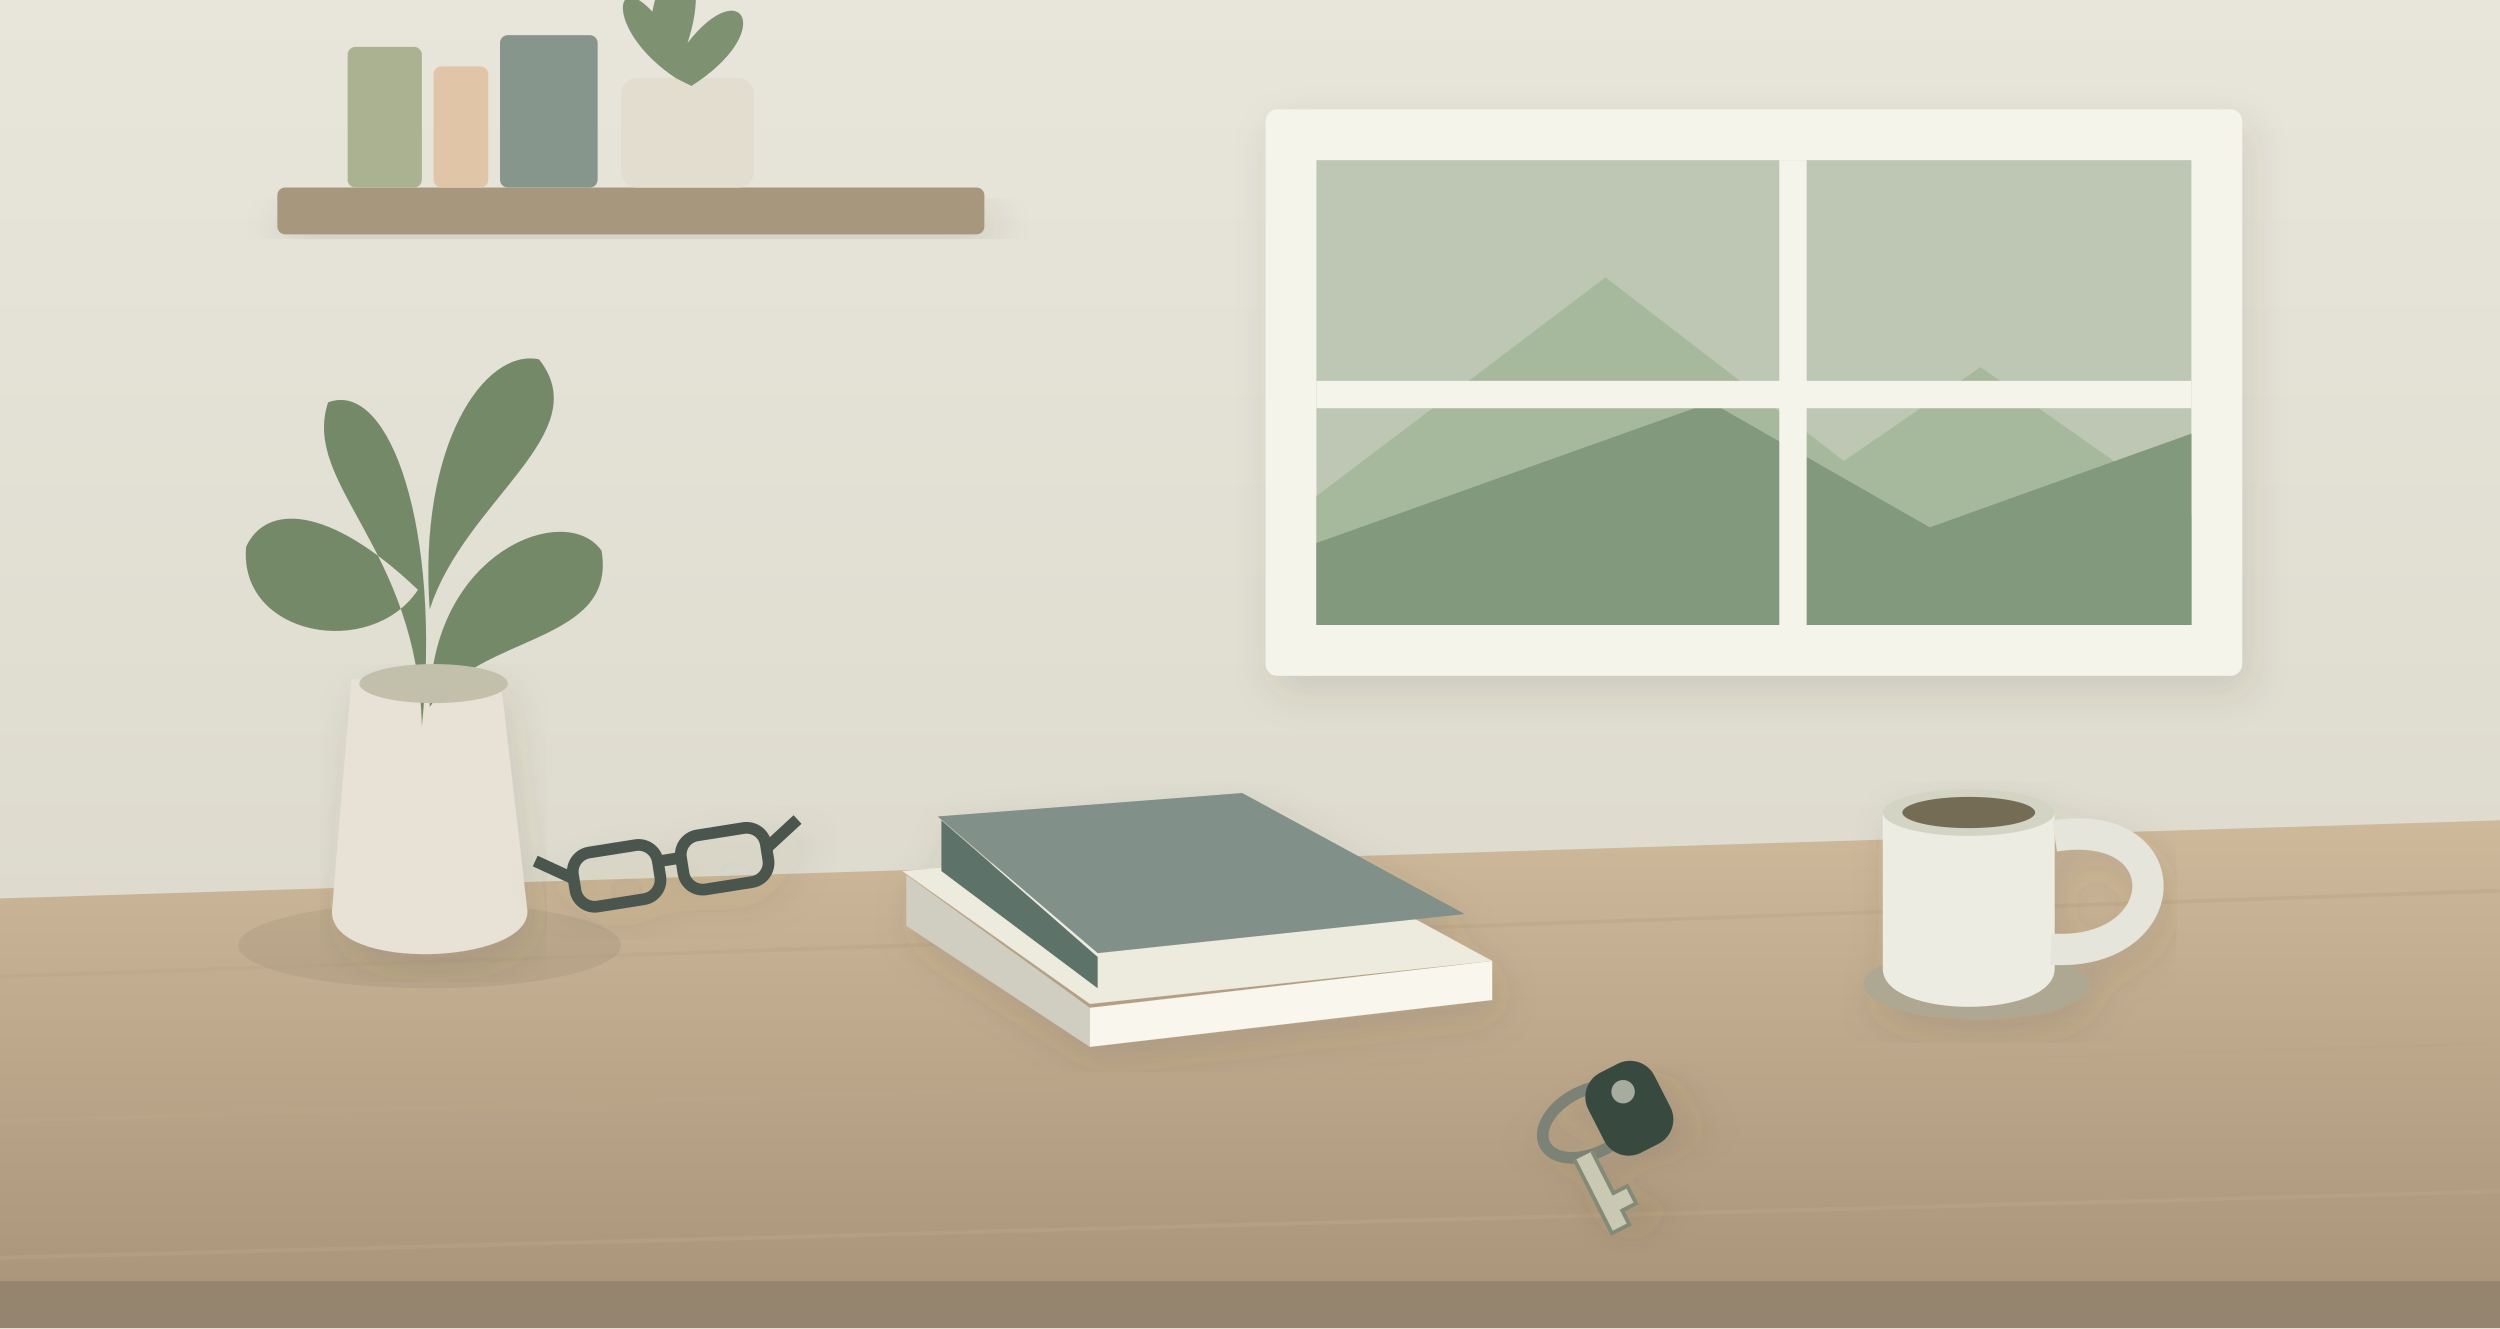
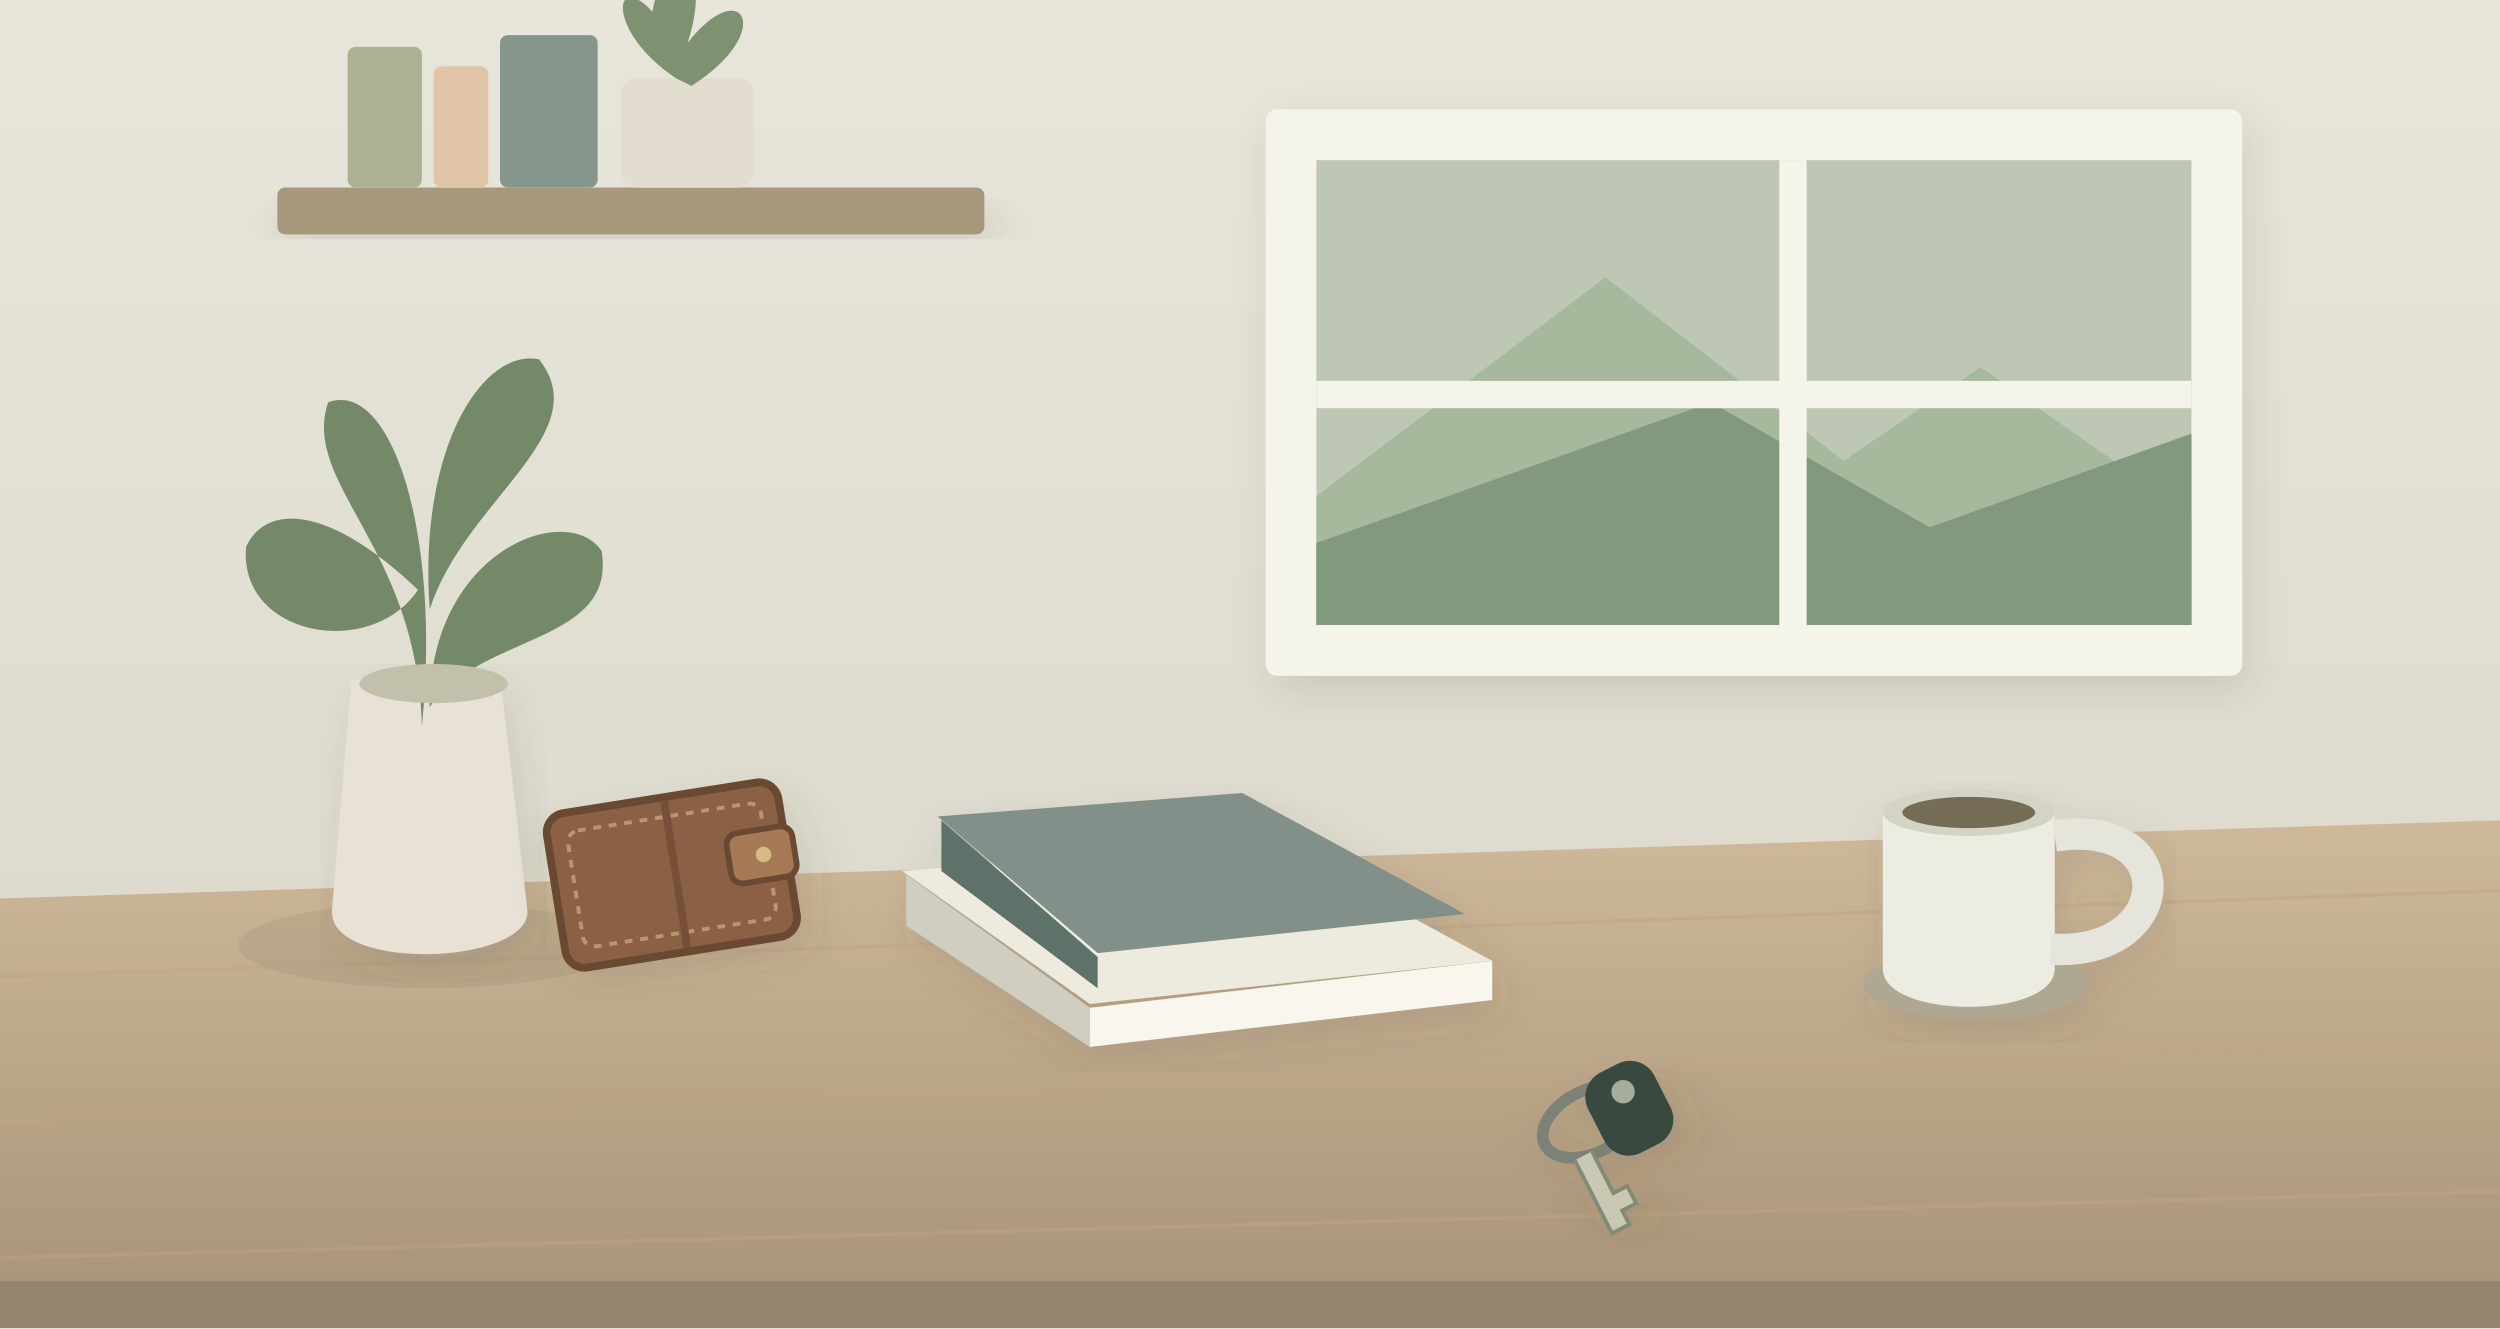
- <svg xmlns="http://www.w3.org/2000/svg" viewBox="0 0 640 340" role="img" aria-label="책상 위 차키와 안경을 표현한 샘플 장면">
+ <svg xmlns="http://www.w3.org/2000/svg" viewBox="0 0 640 340" role="img" aria-label="책상 위 차키와 지갑을 표현한 샘플 장면">
  <defs>
    <linearGradient id="wall" x2="0" y2="1">
      <stop stop-color="#e8e5db" />
      <stop offset="1" stop-color="#d9d6c8" />
    </linearGradient>
    <linearGradient id="desk" x2="0" y2="1">
      <stop stop-color="#cfb99b" />
      <stop offset="1" stop-color="#a89278" />
    </linearGradient>
    <filter id="shadow">
      <feDropShadow dy="4" stdDeviation="5" flood-color="#454939" flood-opacity=".13" />
    </filter>
  </defs>
  <rect width="640" height="340" fill="url(#wall)" />
  <path d="M0 230 640 210v130H0Z" fill="url(#desk)" />
  <path d="m0 250 640-22M0 287l640-20M0 322l640-17" stroke="#bca486" stroke-width="1" opacity=".45" />
  <rect x="324" y="28" width="250" height="145" rx="3" fill="#f5f4ea" filter="url(#shadow)" />
  <rect x="337" y="41" width="224" height="119" fill="#bdc7b4" />
  <path d="m337 127 74-56 61 47 35-24 54 38v28H337Z" fill="#a6b99c" />
  <path d="m337 139 101-36 56 32 67-24v49H337Z" fill="#82997e" />
  <path d="M459 41v119" stroke="#f5f4ea" stroke-width="7" />
  <path d="M337 101h224" stroke="#f5f4ea" stroke-width="7" />
  <rect x="71" y="48" width="181" height="12" rx="2" fill="#a7977d" filter="url(#shadow)" />
  <rect x="89" y="12" width="19" height="36" rx="2" fill="#aab292" />
  <rect x="111" y="17" width="14" height="31" rx="2" fill="#e0c5a7" />
  <rect x="128" y="9" width="25" height="39" rx="2" fill="#87968c" />
  <rect x="159" y="20" width="34" height="28" rx="4" fill="#e3ddd0" />
  <path d="M173 20c-18-12-16-28-6-17 4-21 16-13 9 8 14-18 23-3 1 11" fill="#7e9171" />
  <ellipse cx="110" cy="242" rx="49" ry="11" fill="#6d6b5520" />
  <path d="m90 174 38-1 7 60c1 14-51 16-50 0Z" fill="#e7e2d5" filter="url(#shadow)" />
  <path d="M108 186c-1-46-31-62-24-83 16-6 29 33 24 83m2-30c-3-42 14-67 28-64 15 19-19 36-28 64m0 25c0-40 35-53 44-40 4 24-31 21-44 40m-3-30c-23-22-39-22-44-11-2 23 32 29 44 11" fill="#748968" />
  <ellipse cx="111" cy="175" rx="19" ry="5" fill="#c2c0aa" />
  <g filter="url(#shadow)">
    <path d="m231 223 94-8 57 31-103 11Z" fill="#edeade" />
    <path d="m232 224 47 34v10l-47-31Z" fill="#cfcec0" />
    <path d="m279 258 103-12v10l-103 12Z" fill="#f8f6ed" />
    <path d="m240 209 78-6 57 31-94 10Z" fill="#82908a" />
    <path d="m241 210 40 35v8l-40-30Z" fill="#5d7268" />
  </g>
  <g filter="url(#shadow)">
    <ellipse cx="506" cy="252" rx="29" ry="9" fill="#aea791" />
    <path d="M482 208h44v40c0 13-44 13-44 0Z" fill="#ecece2" />
    <path d="M526 214c33-5 31 31-1 29" fill="none" stroke="#e6e5db" stroke-width="8" />
    <ellipse cx="504" cy="208" rx="22" ry="6" fill="#d4d4c5" />
    <ellipse cx="504" cy="208" rx="17" ry="4" fill="#746c57" />
  </g>
-   <g stroke="#48554e" stroke-width="3" fill="none" transform="rotate(-9 172 224)" filter="url(#shadow)">
-     <rect x="147" y="215" width="22" height="14" rx="5" />
-     <rect x="175" y="215" width="22" height="14" rx="5" />
-     <path d="M169 220h6m-28 1-9-6m59 6 9-6" />
+   <g transform="rotate(-9 172 224)" filter="url(#shadow)">
+     <rect x="142" y="204" width="60" height="40" rx="5" fill="#8b6044" stroke="#694832" stroke-width="2" />
+     <rect x="147" y="209" width="50" height="30" rx="3" fill="none" stroke="#ba9575" stroke-width="1" stroke-dasharray="2 2" />
+     <path d="M173 205v38" stroke="#765039" stroke-width="2" />
+     <rect x="187" y="216" width="17" height="13" rx="3" fill="#a57954" stroke="#694832" stroke-width="1.5" />
+     <circle cx="196" cy="222.5" r="2" fill="#d5ba84" />
  </g>
  <g transform="translate(412 288) rotate(-27)" filter="url(#shadow)">
    <ellipse cx="-4" cy="-3" rx="13" ry="8" fill="none" stroke="#7b8376" stroke-width="3" />
    <rect x="-3" y="-13" width="19" height="23" rx="7" fill="#394a41" />
    <circle cx="7" cy="-6" r="3" fill="#a6ad9e" />
    <path d="M-12 4v21h5v-4h4v-5h-4V4" fill="#c9c8b3" stroke="#838b77" stroke-width="1" />
  </g>
  <path d="M0 334h640" stroke="#95856e" stroke-width="12" />
</svg>
